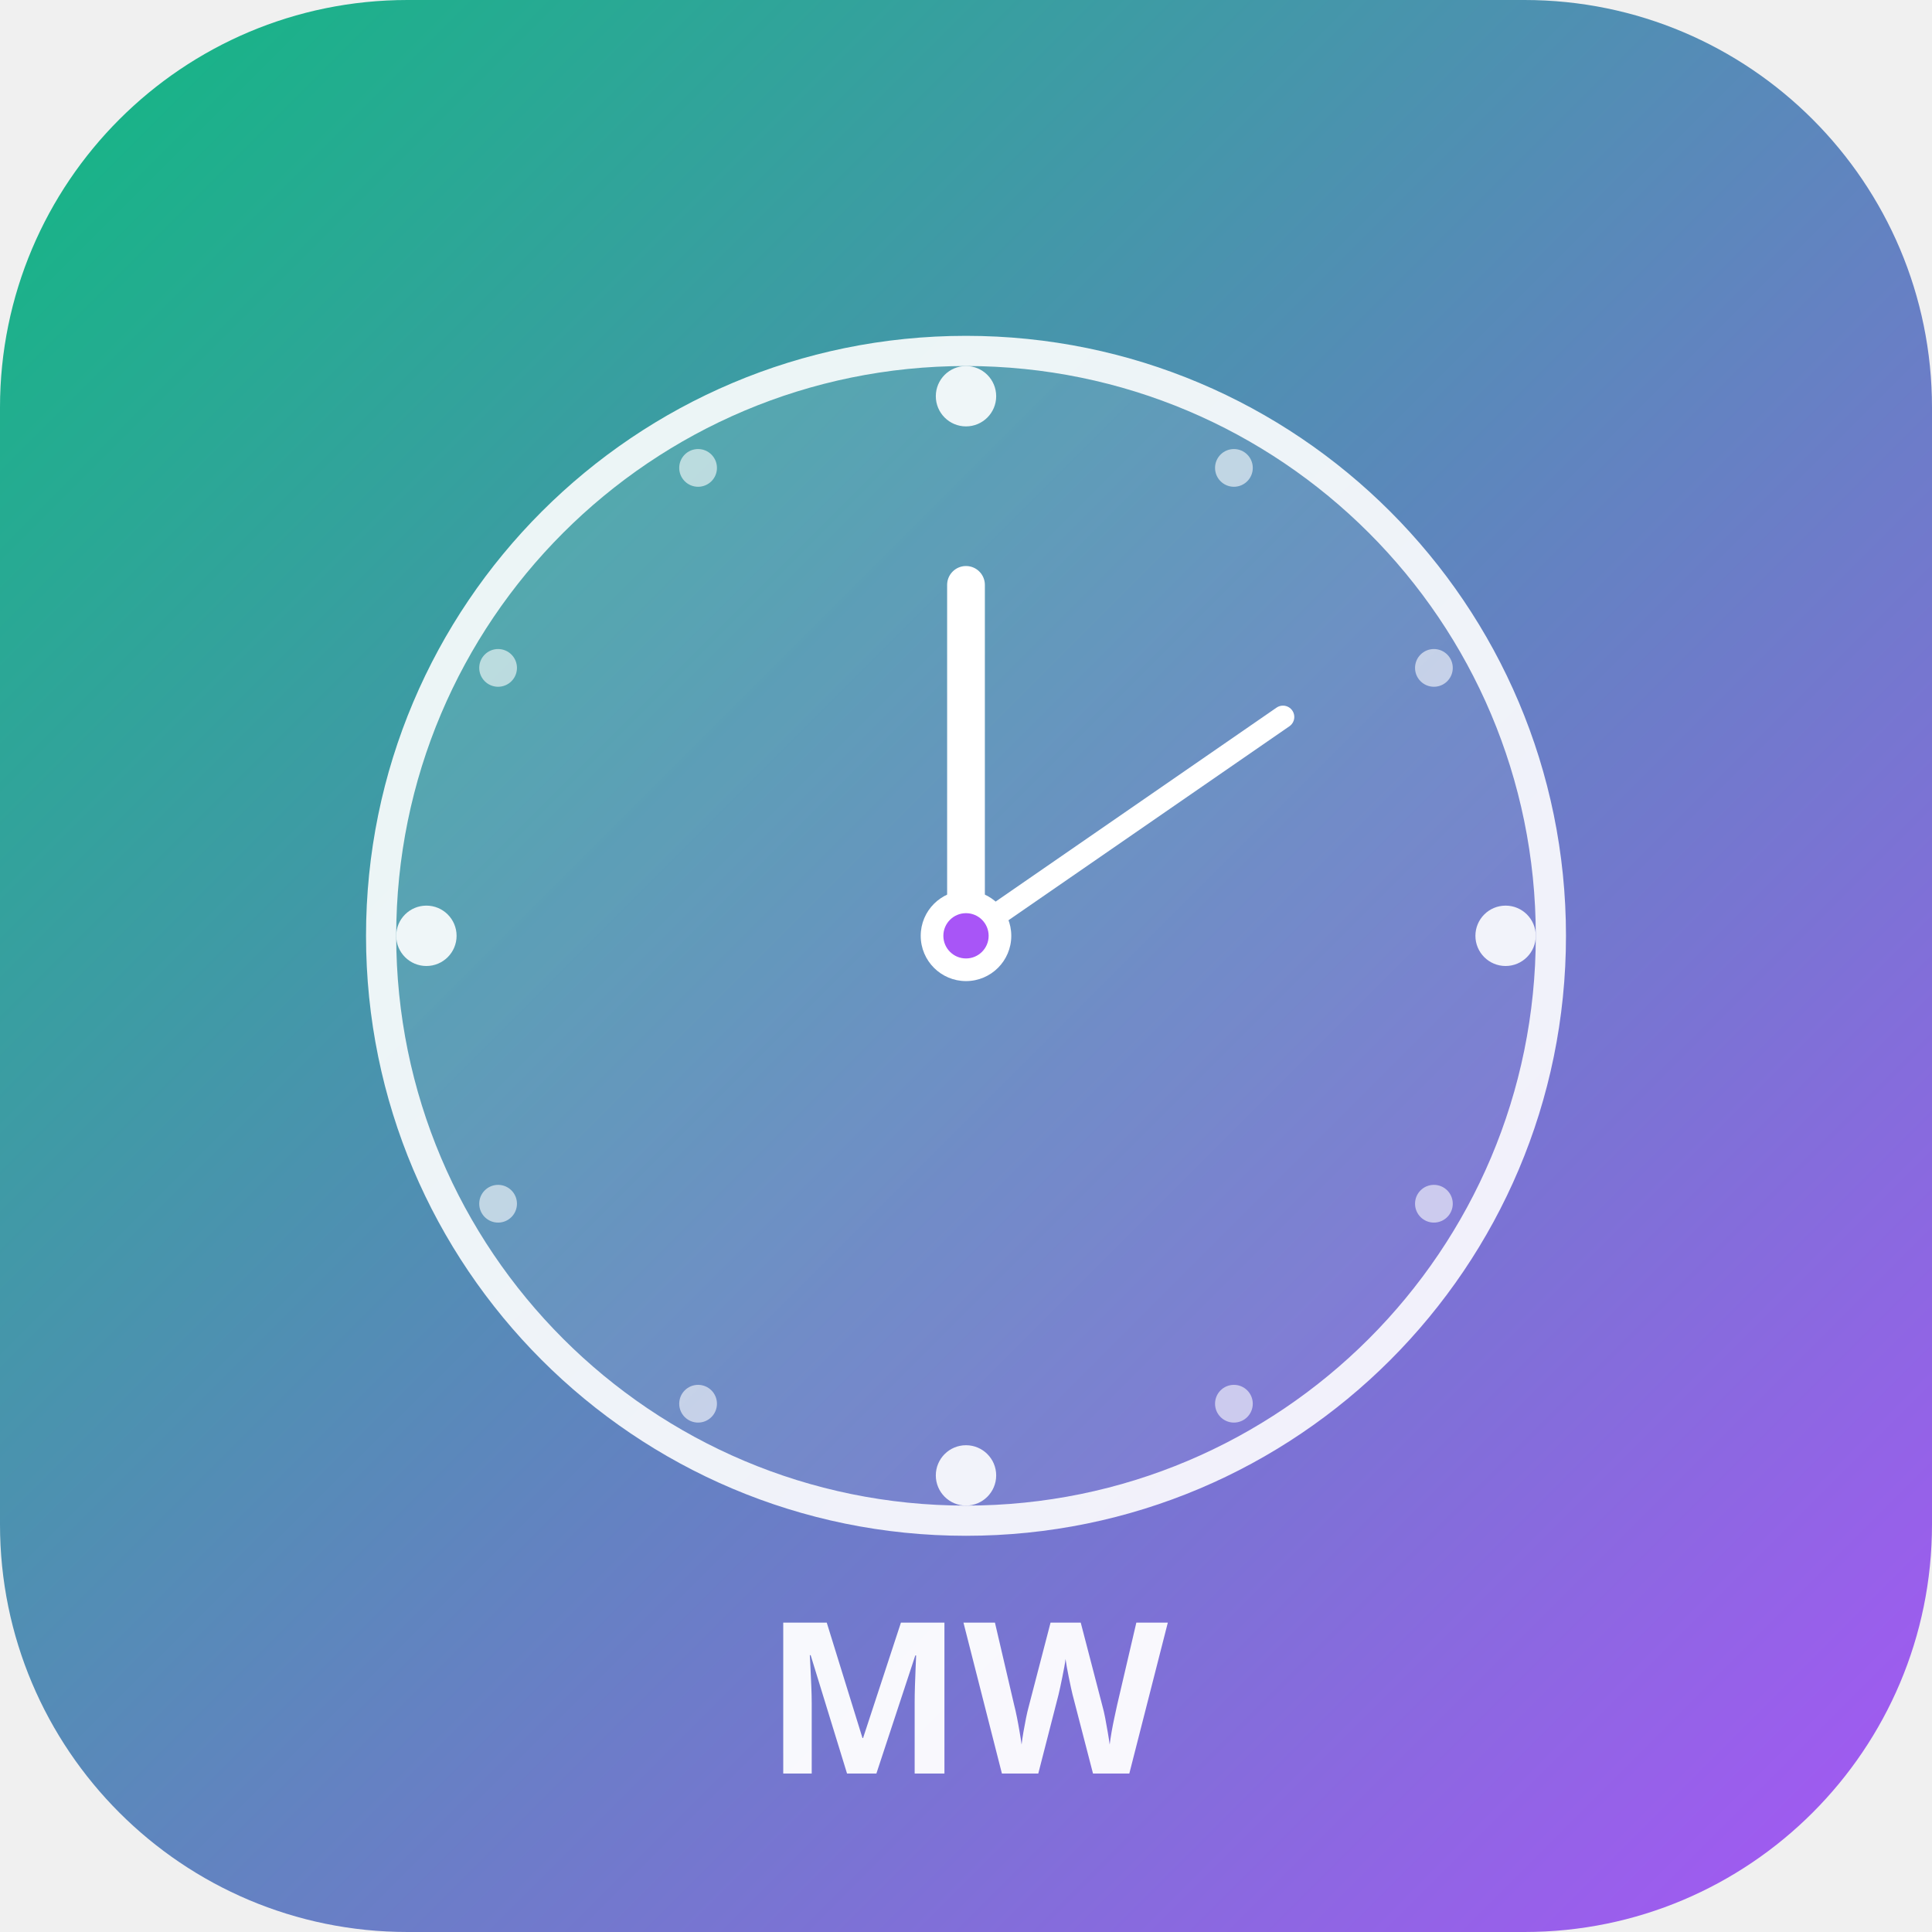
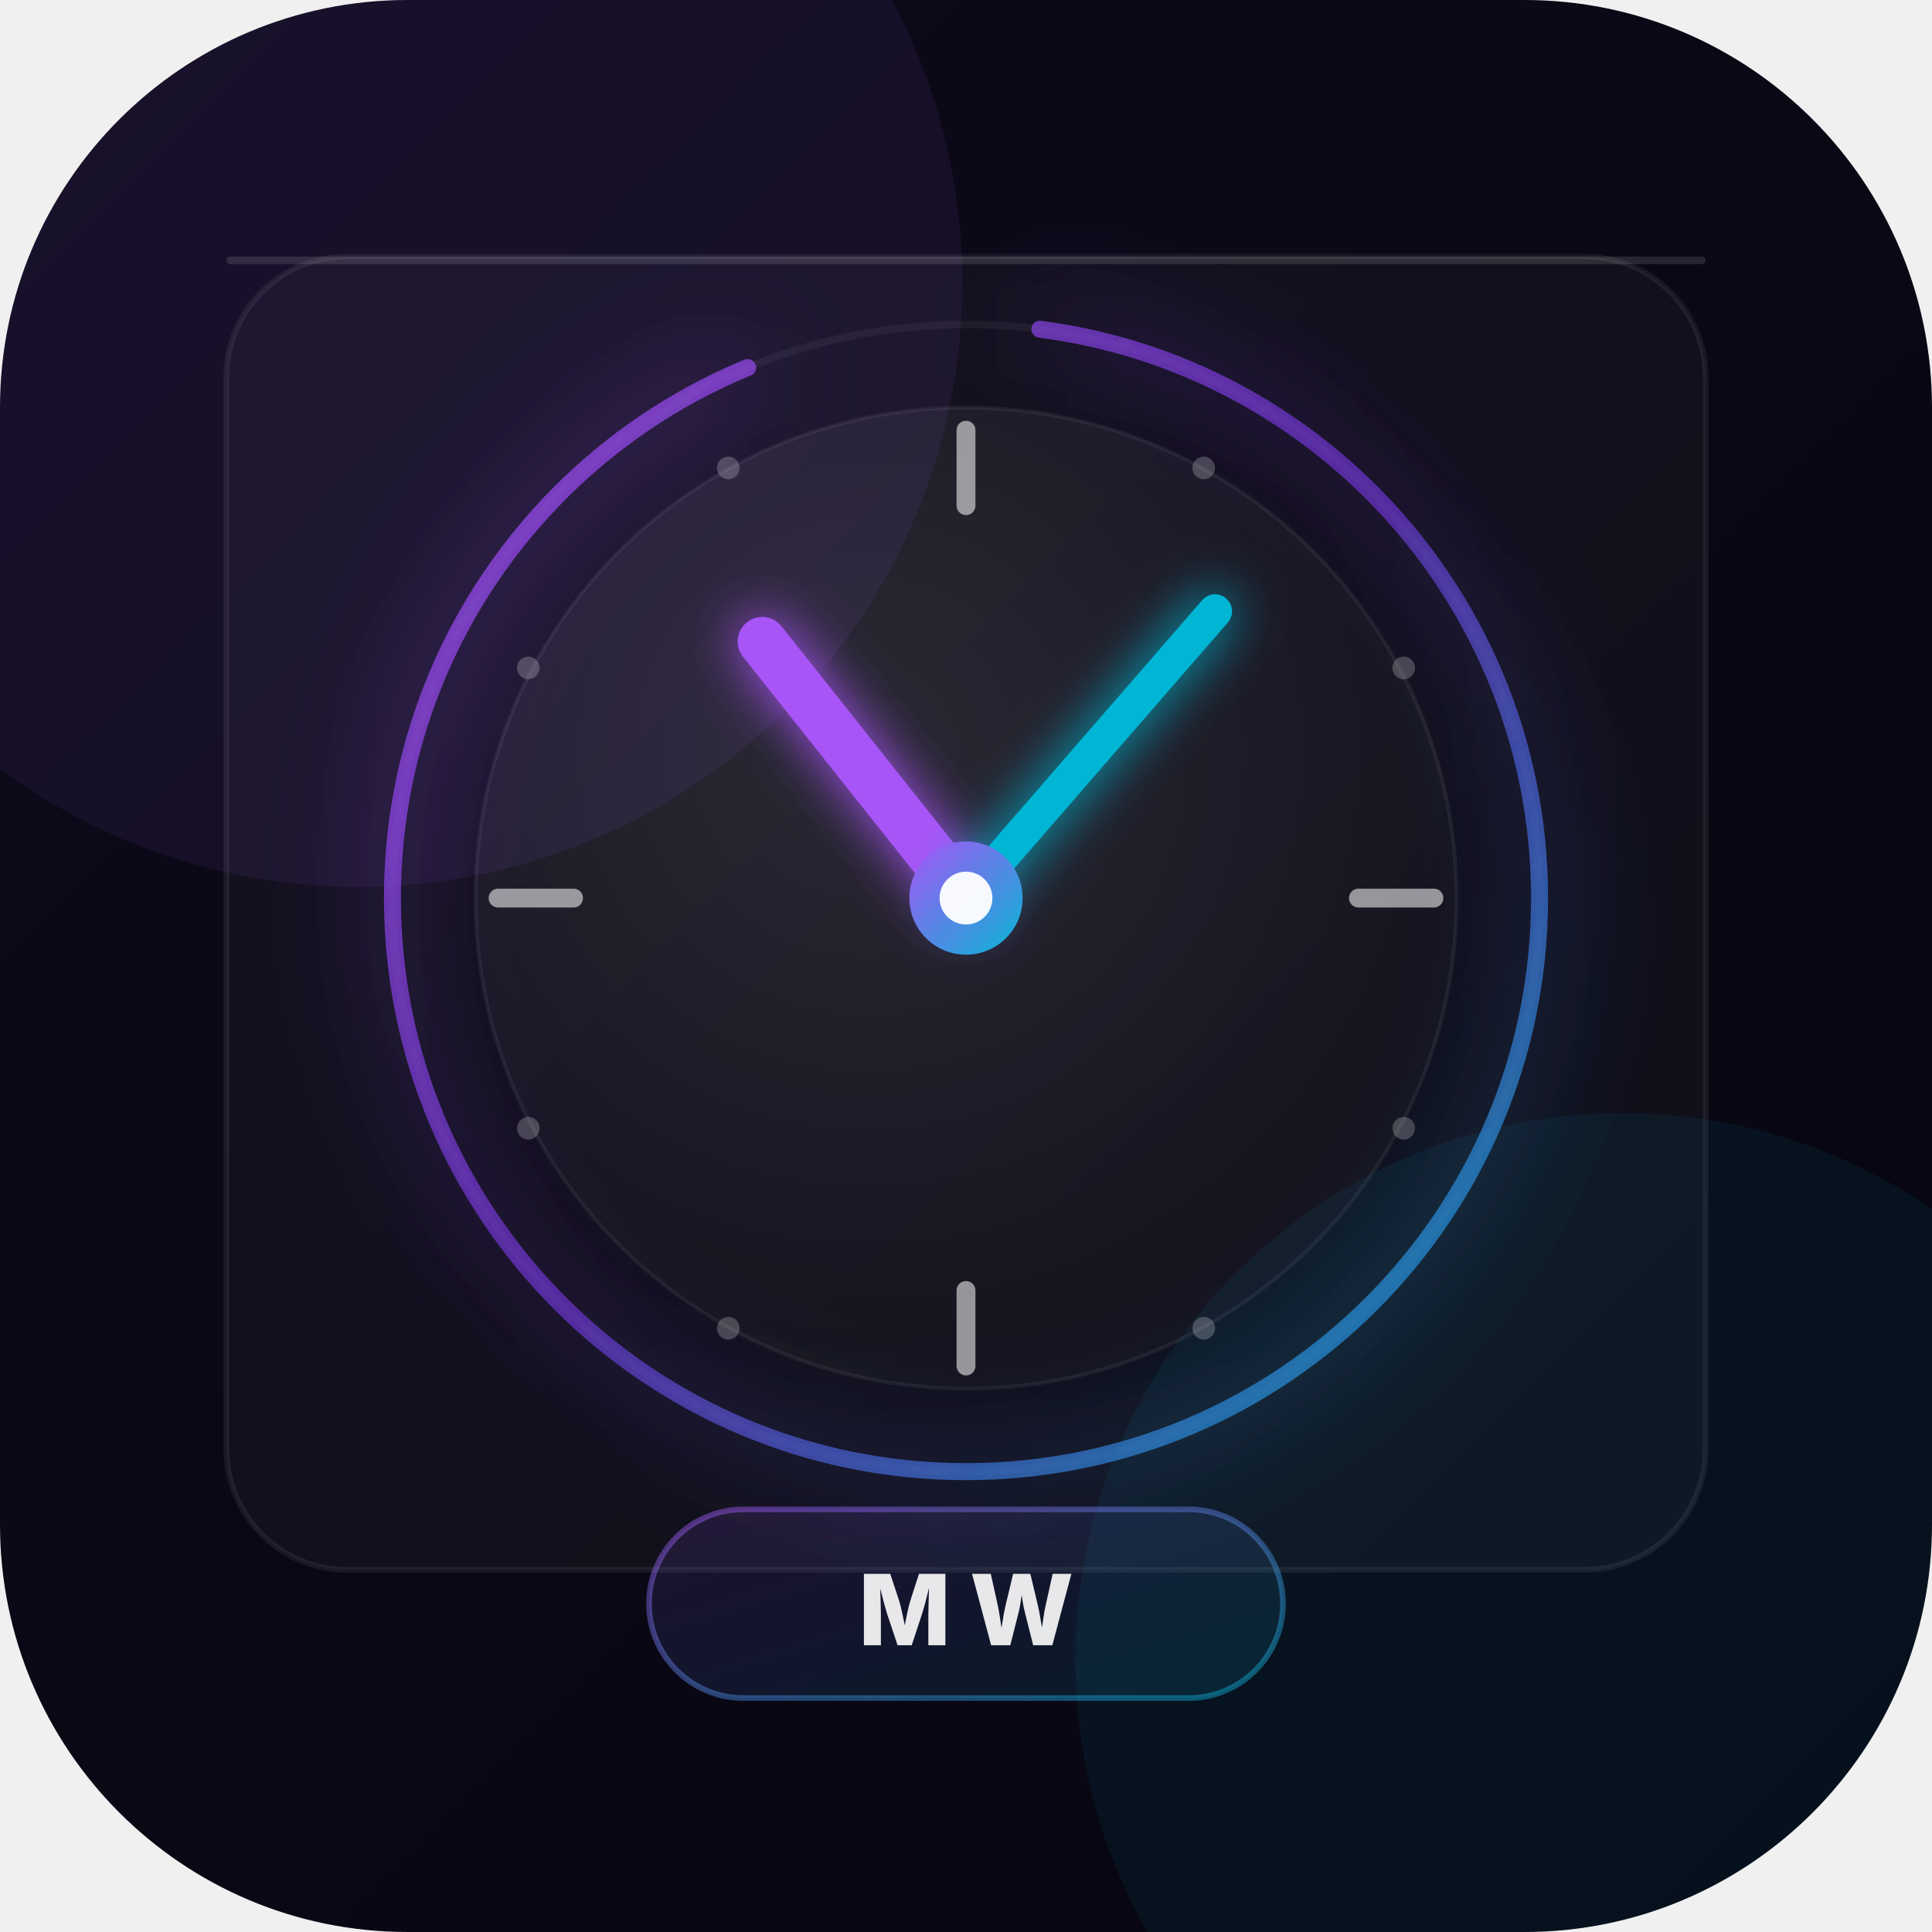
<svg xmlns="http://www.w3.org/2000/svg" viewBox="0 0 512 512">
  <defs>
-     <linearGradient id="bg" x1="0%" y1="0%" x2="100%" y2="100%">
-       <stop offset="0%" style="stop-color:#10b981;stop-opacity:1" />
-       <stop offset="100%" style="stop-color:#a855f7;stop-opacity:1" />
+     <linearGradient id="bgGrad" x1="0%" y1="0%" x2="100%" y2="100%">
+       <stop offset="0%" stop-color="#0d0b1a" />
+       <stop offset="100%" stop-color="#060510" />
    </linearGradient>
-     <linearGradient id="cf" x1="0%" y1="0%" x2="100%" y2="100%">
-       <stop offset="0%" style="stop-color:#ffffff;stop-opacity:0.15" />
-       <stop offset="100%" style="stop-color:#ffffff;stop-opacity:0.05" />
+     <linearGradient id="brandGrad" x1="0%" y1="0%" x2="100%" y2="100%">
+       <stop offset="0%" stop-color="#a855f7" />
+       <stop offset="100%" stop-color="#06b6d4" />
    </linearGradient>
+     <linearGradient id="ringGrad" x1="0%" y1="0%" x2="100%" y2="100%">
+       <stop offset="0%" stop-color="#a855f7" stop-opacity="0.9" />
+       <stop offset="50%" stop-color="#7c3aed" stop-opacity="0.7" />
+       <stop offset="100%" stop-color="#06b6d4" stop-opacity="0.9" />
+     </linearGradient>
+     <radialGradient id="glassGrad" cx="40%" cy="35%" r="60%">
+       <stop offset="0%" stop-color="#ffffff" stop-opacity="0.10" />
+       <stop offset="100%" stop-color="#ffffff" stop-opacity="0.02" />
+     </radialGradient>
+     <filter id="glow" x="-40%" y="-40%" width="180%" height="180%">
+       <feGaussianBlur stdDeviation="7" result="blur" />
+       <feMerge>
+         <feMergeNode in="blur" />
+         <feMergeNode in="SourceGraphic" />
+       </feMerge>
+     </filter>
+     <filter id="outerGlow" x="-30%" y="-30%" width="160%" height="160%">
+       <feGaussianBlur stdDeviation="14" result="blur" />
+       <feMerge>
+         <feMergeNode in="blur" />
+         <feMergeNode in="SourceGraphic" />
+       </feMerge>
+     </filter>
+     <clipPath id="roundedClip">
+       <rect width="512" height="512" rx="108" />
+     </clipPath>
  </defs>
-   <rect fill="url(#bg)" width="512" height="512" rx="108" />
-   <circle cx="256" cy="248" r="155" fill="url(#cf)" stroke="white" stroke-width="8" opacity="0.9" />
-   <circle cx="256" cy="105" r="8" fill="white" opacity="0.9" />
-   <circle cx="256" cy="391" r="8" fill="white" opacity="0.9" />
-   <circle cx="113" cy="248" r="8" fill="white" opacity="0.9" />
-   <circle cx="399" cy="248" r="8" fill="white" opacity="0.9" />
-   <circle cx="327" cy="124" r="5" fill="white" opacity="0.6" />
-   <circle cx="380" cy="177" r="5" fill="white" opacity="0.6" />
-   <circle cx="380" cy="319" r="5" fill="white" opacity="0.6" />
-   <circle cx="327" cy="372" r="5" fill="white" opacity="0.6" />
-   <circle cx="185" cy="372" r="5" fill="white" opacity="0.6" />
-   <circle cx="132" cy="319" r="5" fill="white" opacity="0.6" />
-   <circle cx="132" cy="177" r="5" fill="white" opacity="0.6" />
-   <circle cx="185" cy="124" r="5" fill="white" opacity="0.6" />
-   <line x1="256" y1="248" x2="256" y2="155" stroke="white" stroke-width="10" stroke-linecap="round" />
-   <line x1="256" y1="248" x2="340" y2="190" stroke="white" stroke-width="6" stroke-linecap="round" />
-   <circle cx="256" cy="248" r="12" fill="white" />
-   <circle cx="256" cy="248" r="6" fill="#a855f7" />
-   <text x="256" y="470" font-family="Segoe UI, system-ui, sans-serif" font-size="56" font-weight="800" fill="white" text-anchor="middle" opacity="0.95">MW</text>
+   <rect fill="url(#bgGrad)" width="512" height="512" rx="108" />
+   <circle cx="95" cy="75" r="160" fill="#a855f7" opacity="0.08" clip-path="url(#roundedClip)" />
+   <circle cx="430" cy="440" r="145" fill="#06b6d4" opacity="0.07" clip-path="url(#roundedClip)" />
+   <rect x="60" y="68" width="392" height="348" rx="32" fill="rgba(255,255,255,0.035)" stroke="rgba(255,255,255,0.07)" stroke-width="1.5" />
+   <circle cx="256" cy="238" r="152" fill="none" stroke="rgba(255,255,255,0.05)" stroke-width="2" />
+   <circle cx="256" cy="238" r="152" fill="none" stroke="url(#ringGrad)" stroke-width="4.5" stroke-dasharray="877 79" stroke-dashoffset="220" stroke-linecap="round" filter="url(#outerGlow)" opacity="0.85" />
+   <circle cx="256" cy="238" r="130" fill="url(#glassGrad)" stroke="rgba(255,255,255,0.06)" stroke-width="1" />
+   <line x1="256" y1="114" x2="256" y2="134" stroke="rgba(255,255,255,0.55)" stroke-width="5" stroke-linecap="round" />
+   <line x1="380" y1="238" x2="360" y2="238" stroke="rgba(255,255,255,0.55)" stroke-width="5" stroke-linecap="round" />
+   <line x1="256" y1="362" x2="256" y2="342" stroke="rgba(255,255,255,0.55)" stroke-width="5" stroke-linecap="round" />
+   <line x1="132" y1="238" x2="152" y2="238" stroke="rgba(255,255,255,0.55)" stroke-width="5" stroke-linecap="round" />
+   <circle cx="319" cy="124" r="3" fill="rgba(255,255,255,0.22)" />
+   <circle cx="372" cy="177" r="3" fill="rgba(255,255,255,0.22)" />
+   <circle cx="372" cy="299" r="3" fill="rgba(255,255,255,0.22)" />
+   <circle cx="319" cy="352" r="3" fill="rgba(255,255,255,0.22)" />
+   <circle cx="193" cy="352" r="3" fill="rgba(255,255,255,0.22)" />
+   <circle cx="140" cy="299" r="3" fill="rgba(255,255,255,0.22)" />
+   <circle cx="140" cy="177" r="3" fill="rgba(255,255,255,0.22)" />
+   <circle cx="193" cy="124" r="3" fill="rgba(255,255,255,0.22)" />
+   <line x1="256" y1="238" x2="202" y2="170" stroke="#a855f7" stroke-width="13" stroke-linecap="round" filter="url(#glow)" />
+   <line x1="256" y1="238" x2="322" y2="162" stroke="#06b6d4" stroke-width="9" stroke-linecap="round" filter="url(#glow)" />
+   <circle cx="256" cy="238" r="15" fill="url(#brandGrad)" />
+   <circle cx="256" cy="238" r="7" fill="white" opacity="0.95" />
+   <rect x="172" y="400" width="168" height="50" rx="25" fill="url(#brandGrad)" opacity="0.12" />
+   <rect x="172" y="400" width="168" height="50" rx="25" fill="none" stroke="url(#brandGrad)" stroke-width="1.5" opacity="0.45" />
+   <text x="256" y="436" font-family="'Segoe UI','Inter',system-ui,sans-serif" font-size="26" font-weight="800" letter-spacing="5" fill="white" text-anchor="middle" opacity="0.9">MW</text>
+   <rect x="60" y="68" width="392" height="2" rx="1" fill="rgba(255,255,255,0.12)" />
</svg>
